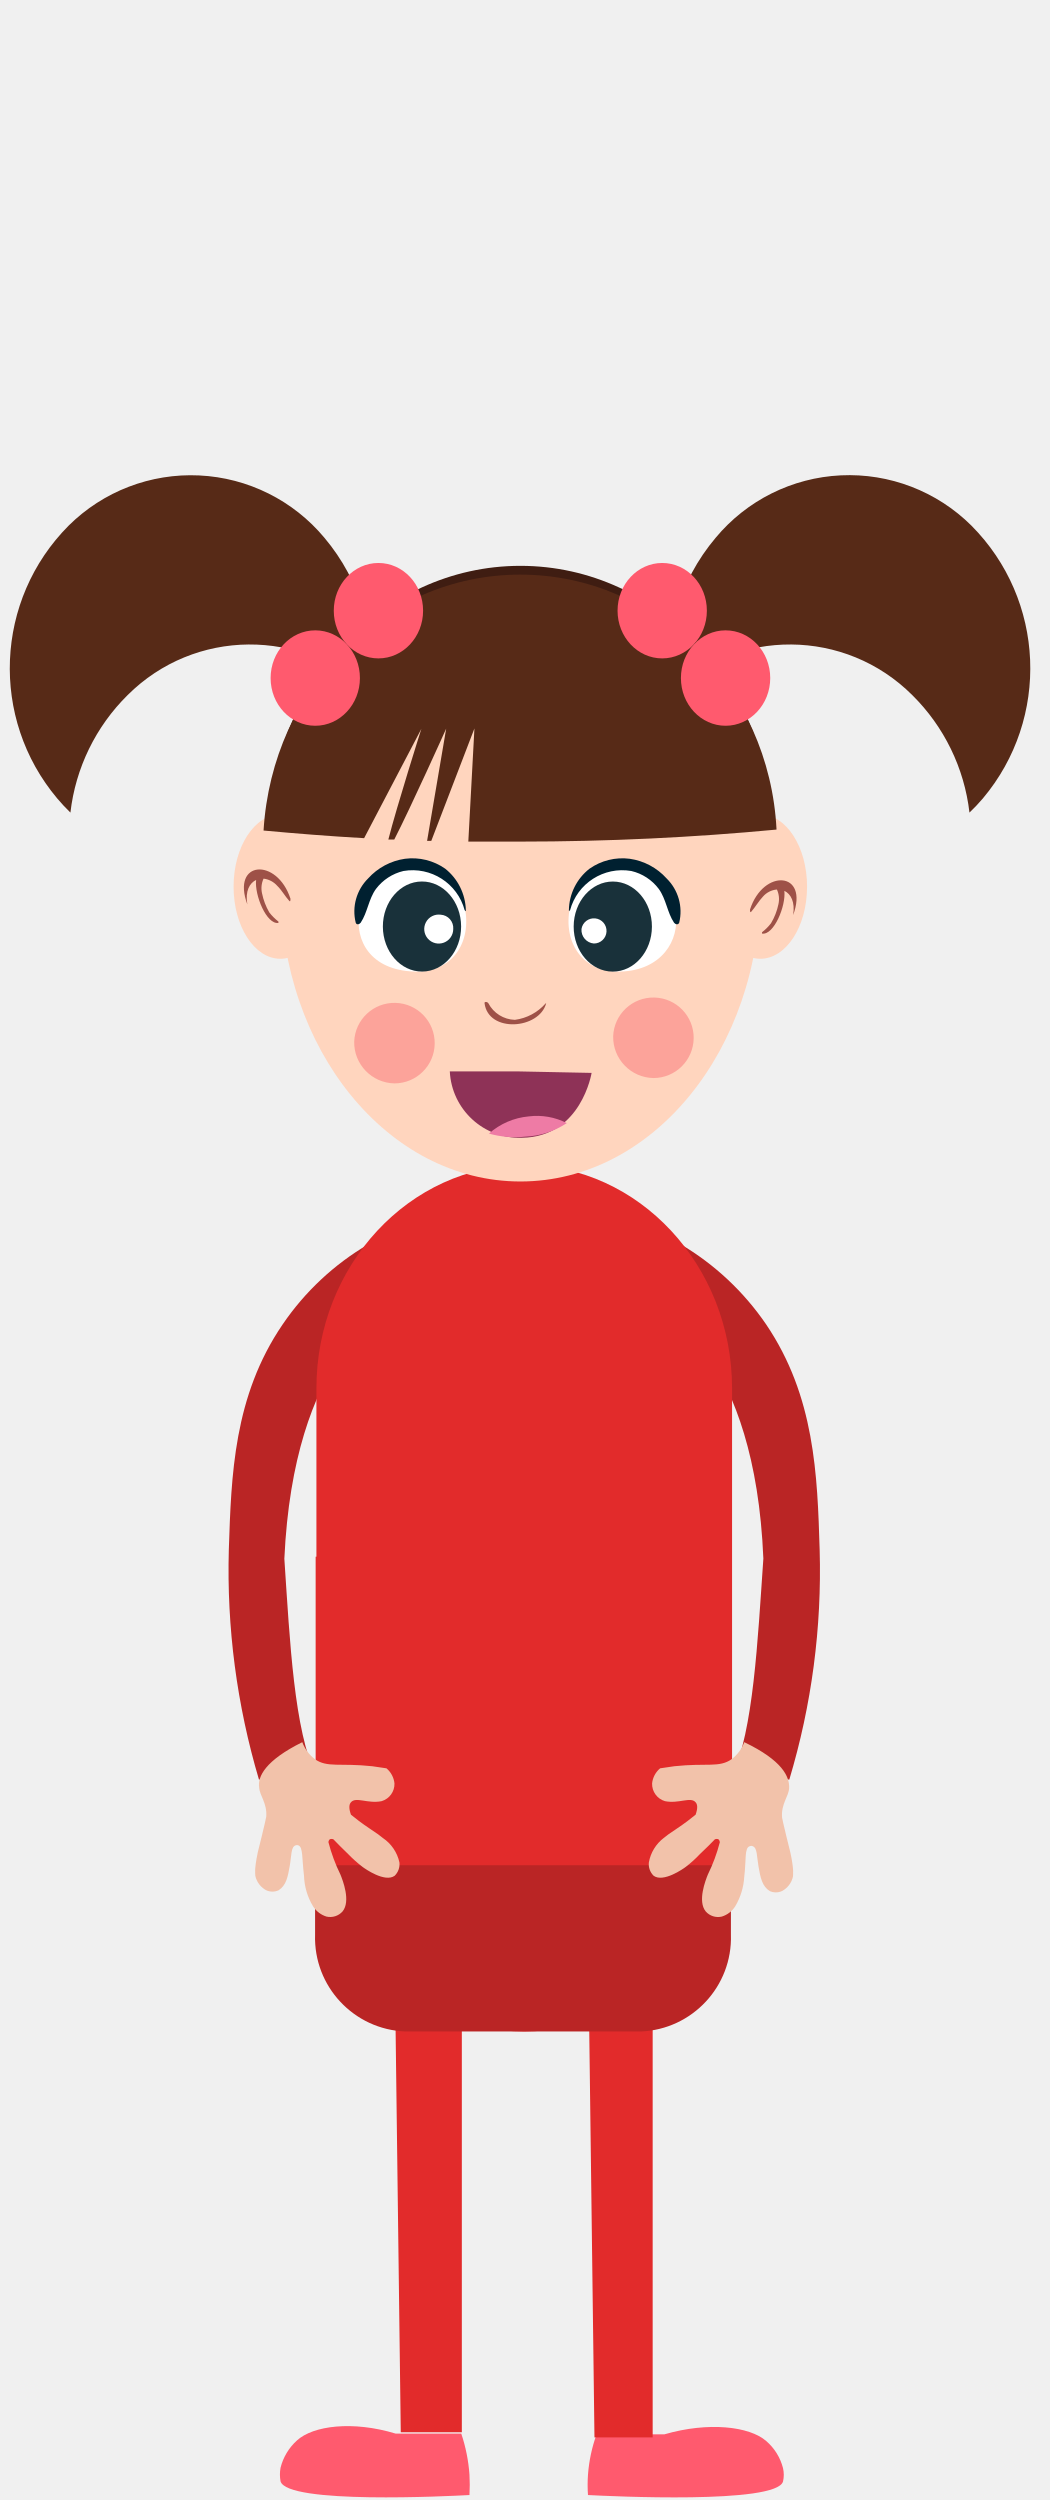
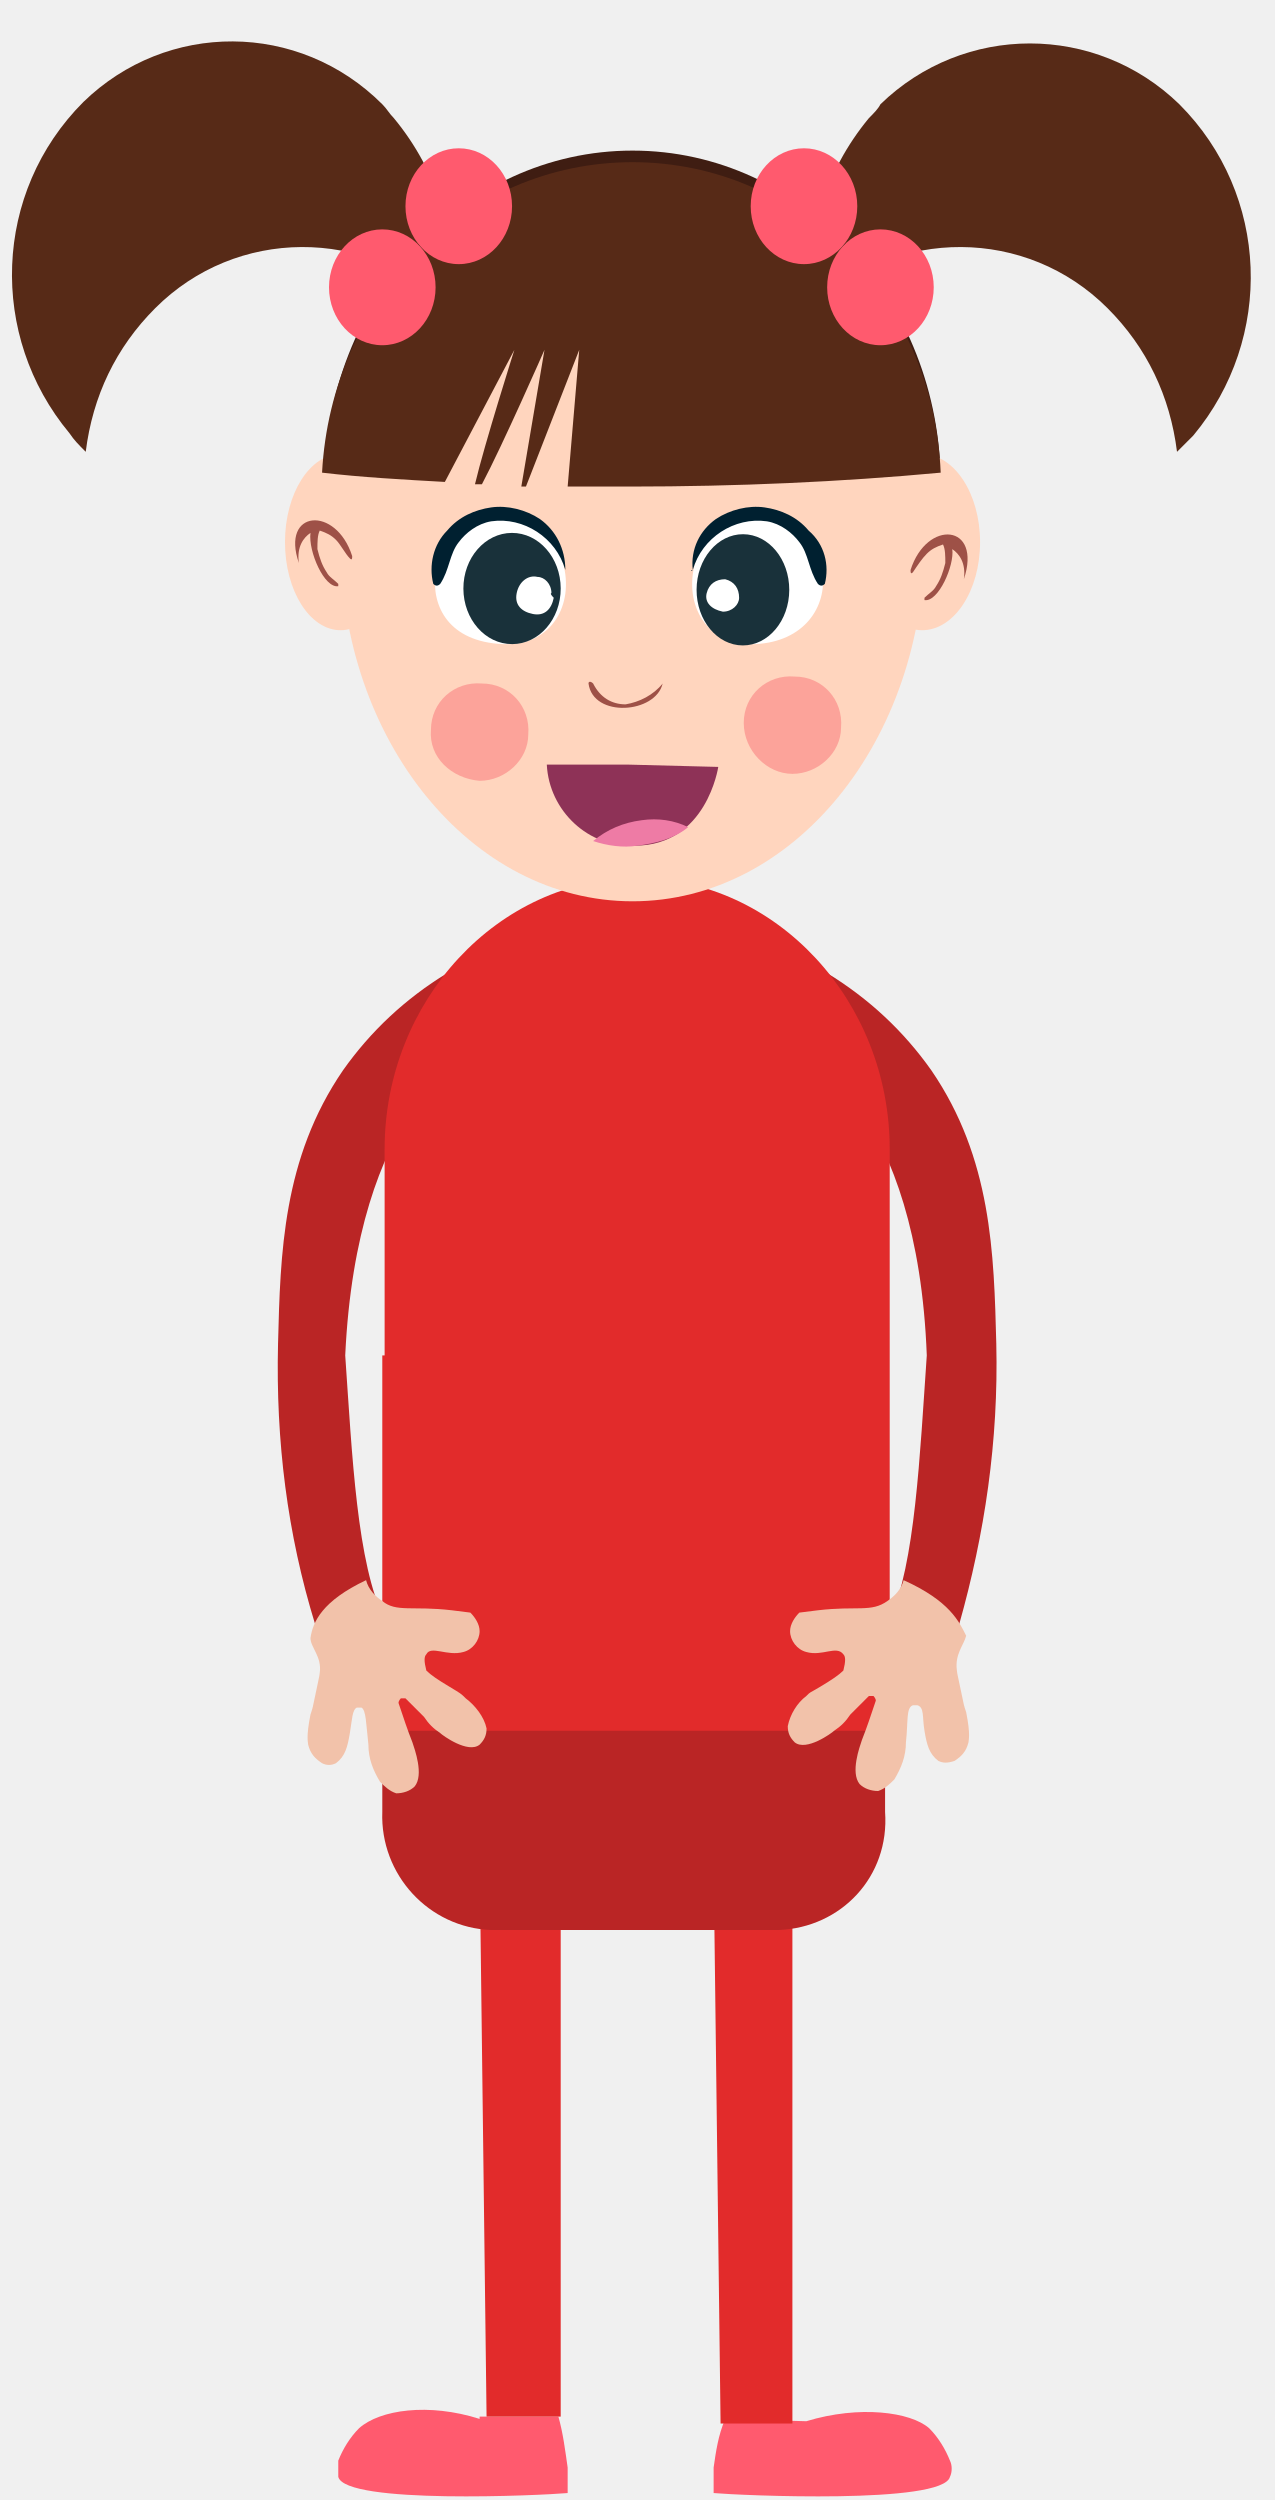
- <svg xmlns="http://www.w3.org/2000/svg" viewBox="0 0 55 131">
-   <defs>
-     <style>.cls-1{fill:#ba2525;}.cls-2{fill:#ff5a6e;}.cls-3{fill:#e22b2b;}.cls-4{fill:#f2c2aa;}.cls-5{fill:#572a17;}.cls-6{fill:#3f1d12;}.cls-7{fill:#ffd5be;}.cls-8{fill:#9e5147;}.cls-9{fill:#fca39a;}.cls-10{fill:#fff;}.cls-11{fill:#002030;}.cls-12{fill:#19313a;}.cls-13{fill:#8e3257;}.cls-14{fill:#ee7ba5;}</style>
-   </defs>
+ <svg xmlns="http://www.w3.org/2000/svg" version="1.1" id="Ebene_1" x="0px" y="0px" viewBox="0 0 55 107.9" style="enable-background:new 0 0 55 107.9;" xml:space="preserve">
+   <style type="text/css">
+ 	.st0{fill:#BA2525;}
+ 	.st1{fill:#FF5A6E;}
+ 	.st2{fill:#E22B2B;}
+ 	.st3{fill:#F2C2AA;}
+ 	.st4{fill:#572A17;}
+ 	.st5{fill:#3F1D12;}
+ 	.st6{fill:#FFD5BE;}
+ 	.st7{fill:#9E5147;}
+ 	.st8{fill:#FCA39A;}
+ 	.st9{fill:#FFFFFF;}
+ 	.st10{fill:#002030;}
+ 	.st11{fill:#19313A;}
+ 	.st12{fill:#8E3257;}
+ 	.st13{fill:#EE7BA5;}
+ </style>
  <g id="Flo">
-     <path class="cls-1" d="M13.57,93.25l3-.17c-1.16-2.41-1.38-7.06-1.67-11.4C15.39,71.07,20.11,68.5,21.19,68L19.3,65.2a14,14,0,0,0-4.49,4.2c-2.57,3.77-2.69,7.9-2.82,11.81A38.51,38.51,0,0,0,13.57,93.25Z" />
-     <path class="cls-1" d="M41.36,93.25l-3-.17C39.48,90.66,39.7,86,40,81.67c-.44-10.6-5.17-13.18-6.24-13.68l1.89-2.8a14.13,14.13,0,0,1,4.49,4.2c2.56,3.78,2.69,7.9,2.81,11.82A38,38,0,0,1,41.36,93.25Z" />
-     <path class="cls-2" d="M34.81,127.56c2.31-.67,4.46-.42,5.34.35a2.78,2.78,0,0,1,.88,1.42,1.54,1.54,0,0,1,0,.7c-.34,1.2-9.08.77-10.22.71a7.49,7.49,0,0,1,0-1.06,8,8,0,0,1,.45-2.12Z" />
-     <polygon class="cls-3" points="30.84 103.58 31.15 127.72 34.2 127.72 34.2 103.58 30.84 103.58" />
-     <path class="cls-2" d="M20.73,127.52c-2.24-.68-4.32-.42-5.17.36a2.87,2.87,0,0,0-.86,1.43,2,2,0,0,0,0,.71c.34,1.21,8.79.78,9.9.72a9.54,9.54,0,0,0,0-1.07,8.68,8.68,0,0,0-.43-2.15Z" />
-     <polygon class="cls-3" points="20.69 103.31 21 127.45 24.2 127.45 24.2 103.31 20.69 103.31" />
-     <path class="cls-3" d="M27.47,106.45h0c6,0,10.89-5.26,10.89-11.7v-22c0-6.44-4.9-11.7-10.89-11.7h0c-6,0-10.89,5.26-10.89,11.7v22C16.58,101.19,21.48,106.45,27.47,106.45Z" />
-     <path class="cls-1" d="M33.58,106.45H21.24a4.92,4.92,0,0,1-4.73-5.07V96.9a4.92,4.92,0,0,1,4.73-5.07H33.58A4.92,4.92,0,0,1,38.3,96.9v4.48A4.92,4.92,0,0,1,33.58,106.45Z" />
-     <rect class="cls-3" x="16.54" y="81.57" width="21.78" height="16.17" />
-     <path class="cls-4" d="M39,91.29a2,2,0,0,1-.66.89c-.65.46-1.31.19-3,.37l-.75.11a1.19,1.19,0,0,0-.42.79.94.94,0,0,0,.67.93c.73.15,1.35-.25,1.61.06.09.1.13.28,0,.65-.22.18-.55.44-1,.74s-.47.32-.67.48A2.07,2.07,0,0,0,34,97.59a.85.85,0,0,0,.25.7c.51.37,1.56-.37,1.69-.47a6.05,6.05,0,0,0,.73-.66c.34-.32.61-.59.79-.78a.24.24,0,0,1,.19,0,.23.23,0,0,1,.07.15,8.9,8.9,0,0,1-.63,1.7c-.12.3-.55,1.39-.11,1.93a.86.86,0,0,0,.84.27,1.28,1.28,0,0,0,.7-.53A3.41,3.41,0,0,0,39,98.33c.11-.91,0-1.5.29-1.59a.19.19,0,0,1,.15,0c.25.09.21.53.31,1.09s.18,1,.58,1.26a.78.78,0,0,0,.65,0,1.13,1.13,0,0,0,.57-.75c0-.1.07-.3-.13-1.25-.06-.26-.08-.32-.21-.85s-.22-.93-.23-1c-.06-.71.35-1.11.37-1.54C41.38,93.1,41,92.25,39,91.29Z" />
-     <path class="cls-4" d="M15.84,91.29a2,2,0,0,0,.66.89c.65.46,1.31.19,3,.37l.75.11a1.19,1.19,0,0,1,.42.79.94.94,0,0,1-.67.93c-.73.15-1.35-.25-1.61.06-.09.1-.13.28,0,.65.22.18.55.44,1,.74s.47.32.67.48a2.07,2.07,0,0,1,.87,1.28.85.85,0,0,1-.25.7c-.51.37-1.56-.37-1.69-.47a6.75,6.75,0,0,1-.74-.66c-.33-.32-.6-.59-.78-.78a.24.24,0,0,0-.19,0,.23.23,0,0,0-.07.15,8.9,8.9,0,0,0,.63,1.7c.12.3.55,1.39.11,1.93a.87.87,0,0,1-.84.27,1.28,1.28,0,0,1-.7-.53,3.29,3.29,0,0,1-.48-1.61c-.11-.91-.05-1.5-.29-1.59a.21.21,0,0,0-.16,0c-.24.09-.2.53-.3,1.09s-.18,1-.58,1.26a.78.78,0,0,1-.65,0,1.13,1.13,0,0,1-.57-.75c0-.1-.07-.3.13-1.25.06-.26.08-.32.21-.85s.22-.93.23-1c.06-.71-.35-1.11-.37-1.54C13.49,93.1,13.9,92.25,15.84,91.29Z" />
-     <path class="cls-5" d="M17,28.18a10.57,10.57,0,0,1,2.4,8.14,9.07,9.07,0,0,0-12.71.1,10.31,10.31,0,0,0-3,6.16A10,10,0,0,1,3,41.84a10.6,10.6,0,0,1,.6-14.3A9.1,9.1,0,0,1,17,28.18Z" />
-     <path class="cls-5" d="M37.5,28.18a10.57,10.57,0,0,0-2.41,8.14,9.07,9.07,0,0,1,12.71.1,10.33,10.33,0,0,1,3,6.16,9.85,9.85,0,0,0,.7-.74,10.6,10.6,0,0,0-.6-14.3A9.09,9.09,0,0,0,37.5,28.18Z" />
-     <ellipse class="cls-6" cx="27.27" cy="44.03" rx="13.26" ry="14.38" />
-     <ellipse class="cls-7" cx="27.27" cy="46.46" rx="12.57" ry="15.45" />
-     <ellipse class="cls-7" cx="14.69" cy="46.46" rx="2.45" ry="3.78" />
-     <ellipse class="cls-7" cx="39.84" cy="46.46" rx="2.45" ry="3.78" />
-     <path class="cls-5" d="M27.26,30.11c-7.18,0-13,5.94-13.45,13.41,1.73.16,3.49.3,5.27.4l3-5.73s-1.3,4.1-1.73,5.8h.31c.87-1.69,2.72-5.81,2.72-5.81l-1,5.88h.22l2.26-5.89-.32,5.93q1.35,0,2.7,0c4.62,0,9.12-.22,13.45-.63C40.32,36.05,34.45,30.11,27.26,30.11Z" />
-     <path class="cls-8" d="M39.3,47.66c0,.06,0,.18.06.12.22-.25.4-.57.62-.8a1.09,1.09,0,0,1,.73-.37,1.2,1.2,0,0,1,.08.77,3.21,3.21,0,0,1-.39,1,2.61,2.61,0,0,1-.47.47s0,.07,0,.07c.62.1,1.26-1.45,1.17-2.24.34.16.57.58.46,1.27,0,0,0,0,0,0C42.41,45.66,40,45.49,39.3,47.66Z" />
-     <path class="cls-8" d="M15.22,47.09c0,.07,0,.18-.06.12-.22-.24-.4-.57-.63-.79a1.14,1.14,0,0,0-.72-.38,1.21,1.21,0,0,0-.08.77,3.34,3.34,0,0,0,.38,1,2.72,2.72,0,0,0,.48.48s0,.07,0,.07c-.62.1-1.26-1.46-1.17-2.25-.34.16-.58.58-.46,1.28,0,0,0,0,0,0C12.11,45.09,14.51,44.92,15.22,47.09Z" />
-     <ellipse class="cls-2" cx="34.7" cy="32" rx="2.34" ry="2.5" />
-     <ellipse class="cls-2" cx="38.02" cy="35.53" rx="2.34" ry="2.5" />
-     <ellipse class="cls-2" cx="19.83" cy="32" rx="2.34" ry="2.5" />
-     <ellipse class="cls-2" cx="16.52" cy="35.53" rx="2.34" ry="2.5" />
-     <path class="cls-9" d="M18.56,54.58a2.11,2.11,0,1,1,2.11,2.19A2.15,2.15,0,0,1,18.56,54.58Z" />
-     <path class="cls-9" d="M32.13,54.3a2.11,2.11,0,1,1,2.11,2.19A2.15,2.15,0,0,1,32.13,54.3Z" />
-     <path class="cls-8" d="M28.59,52.58a2.59,2.59,0,0,1-1.61.86,1.62,1.62,0,0,1-1.39-.87c-.06-.09-.22-.09-.2,0,.2,1.57,2.87,1.37,3.23,0,0,0,0-.06,0,0Z" />
-     <path class="cls-10" d="M32.56,45.27a2.8,2.8,0,0,0-2.65,2.1c-.48,1.83.49,3.61,2.62,3.54s3.1-1.63,2.87-3.08A2.76,2.76,0,0,0,32.56,45.27Z" />
-     <path class="cls-11" d="M29.87,47.7a2.83,2.83,0,0,1,3.21-2.06,2.51,2.51,0,0,1,1.44.94c.39.54.44,1.23.8,1.77.06.08.21.14.27,0a2.44,2.44,0,0,0-.66-2.32A3.21,3.21,0,0,0,33,45a3,3,0,0,0-2.11.52,2.81,2.81,0,0,0-1.08,2.17c0,.06,0,.09.05,0Z" />
-     <ellipse class="cls-12" cx="32.11" cy="48.55" rx="2.36" ry="2.05" transform="translate(-16.54 80.51) rotate(-89.82)" />
-     <path class="cls-10" d="M30.47,48.68a.66.66,0,1,1,.65.76A.71.71,0,0,1,30.47,48.68Z" />
-     <path class="cls-10" d="M21.66,45.27a2.8,2.8,0,0,1,2.65,2.1c.48,1.83-.48,3.61-2.61,3.54-2.29-.08-3.11-1.63-2.87-3.08A2.75,2.75,0,0,1,21.66,45.27Z" />
-     <path class="cls-11" d="M24.35,47.7a2.83,2.83,0,0,0-3.21-2.06,2.54,2.54,0,0,0-1.44.94c-.39.54-.44,1.23-.8,1.77-.06.08-.21.14-.26,0a2.44,2.44,0,0,1,.65-2.32A3.21,3.21,0,0,1,21.22,45a3,3,0,0,1,2.11.52,2.87,2.87,0,0,1,1.08,2.17c0,.06,0,.09-.06,0Z" />
-     <ellipse class="cls-12" cx="22.11" cy="48.55" rx="2.05" ry="2.36" transform="translate(-0.15 0.07) rotate(-0.18)" />
-     <path class="cls-10" d="M23.75,48.68a.7.7,0,0,0-.66-.75.76.76,0,1,0,.66.75Z" />
-     <path class="cls-13" d="M31,56.22s-.54,3.36-3.65,3.4a3.66,3.66,0,0,1-3.78-3.48s.62,0,3.51,0Z" />
-     <path class="cls-14" d="M27.53,59.56a5,5,0,0,1-1.91-.16,3.63,3.63,0,0,1,2.08-.9,3.43,3.43,0,0,1,2,.35A4.24,4.24,0,0,1,27.53,59.56Z" />
+     <path class="st0" d="M13.6,70.1l3-0.2c-1.2-2.4-1.4-7.1-1.7-11.4c0.5-10.6,5.2-13.2,6.3-13.7l-1.9-2.8c-1.8,1.1-3.3,2.5-4.5,4.2   c-2.6,3.8-2.7,7.9-2.8,11.8C11.9,62.2,12.4,66.2,13.6,70.1z" />
+     <path class="st0" d="M41.4,70.1l-3-0.2c1.1-2.4,1.3-7.1,1.6-11.4c-0.4-10.6-5.2-13.2-6.2-13.7l1.9-2.8c1.8,1.1,3.3,2.5,4.5,4.2   c2.6,3.8,2.7,7.9,2.8,11.8C43.1,62.2,42.5,66.2,41.4,70.1z" />
+     <path class="st1" d="M34.8,104.5c2.3-0.7,4.5-0.4,5.3,0.3c0.4,0.4,0.7,0.9,0.9,1.4c0.1,0.2,0.1,0.5,0,0.7   c-0.3,1.2-9.1,0.8-10.2,0.7c0-0.4,0-0.7,0-1.1c0.1-0.7,0.2-1.4,0.5-2.1L34.8,104.5z" />
+     <polygon class="st2" points="30.8,80.5 31.1,104.6 34.2,104.6 34.2,80.5  " />
+     <path class="st1" d="M20.7,104.4c-2.2-0.7-4.3-0.4-5.2,0.4c-0.4,0.4-0.7,0.9-0.9,1.4c0,0.2,0,0.5,0,0.7c0.3,1.2,8.8,0.8,9.9,0.7   c0-0.4,0-0.7,0-1.1c-0.1-0.7-0.2-1.5-0.4-2.2H20.7z" />
+     <polygon class="st2" points="20.7,80.2 21,104.3 24.2,104.3 24.2,80.2  " />
+     <path class="st2" d="M27.5,83.3L27.5,83.3c6,0,10.9-5.3,10.9-11.7v-22c0-6.4-4.9-11.7-10.9-11.7l0,0c-6,0-10.9,5.3-10.9,11.7v22   C16.6,78.1,21.5,83.3,27.5,83.3z" />
+     <path class="st0" d="M33.6,83.3H21.2c-2.7-0.1-4.8-2.4-4.7-5.1v-4.5c-0.1-2.7,2-5,4.7-5.1h12.3c2.7,0.1,4.8,2.4,4.7,5.1v4.5   C38.4,81,36.3,83.2,33.6,83.3z" />
+     <rect x="16.5" y="58.5" class="st2" width="21.8" height="16.2" />
+     <path class="st3" d="M39,68.2c-0.1,0.4-0.4,0.7-0.7,0.9c-0.7,0.5-1.3,0.2-3,0.4l-0.8,0.1c-0.2,0.2-0.4,0.5-0.4,0.8   c0,0.4,0.3,0.8,0.7,0.9c0.7,0.2,1.3-0.3,1.6,0.1c0.1,0.1,0.1,0.3,0,0.7c-0.2,0.2-0.5,0.4-1,0.7S35,73,34.8,73.2   c-0.4,0.3-0.7,0.8-0.8,1.3c0,0.3,0.1,0.5,0.3,0.7c0.5,0.4,1.6-0.4,1.7-0.5c0.3-0.2,0.5-0.4,0.7-0.7c0.3-0.3,0.6-0.6,0.8-0.8   c0.1,0,0.1,0,0.2,0c0,0,0.1,0.1,0.1,0.2c-0.2,0.6-0.4,1.2-0.6,1.7c-0.1,0.3-0.5,1.4-0.1,1.9c0.2,0.2,0.5,0.3,0.8,0.3   c0.3-0.1,0.5-0.3,0.7-0.5c0.3-0.5,0.5-1,0.5-1.6c0.1-0.9,0-1.5,0.3-1.6c0,0,0.1,0,0.2,0c0.3,0.1,0.2,0.5,0.3,1.1s0.2,1,0.6,1.3   c0.2,0.1,0.4,0.1,0.7,0c0.3-0.2,0.5-0.4,0.6-0.8c0-0.1,0.1-0.3-0.1-1.3c-0.1-0.3-0.1-0.3-0.2-0.8s-0.2-0.9-0.2-1   c-0.1-0.7,0.3-1.1,0.4-1.5C41.4,70,41,69.1,39,68.2z" />
+     <path class="st3" d="M15.8,68.2c0.1,0.4,0.4,0.7,0.7,0.9c0.6,0.5,1.3,0.2,3,0.4l0.8,0.1c0.2,0.2,0.4,0.5,0.4,0.8   c0,0.4-0.3,0.8-0.7,0.9c-0.7,0.2-1.4-0.3-1.6,0.1c-0.1,0.1-0.1,0.3,0,0.7c0.2,0.2,0.5,0.4,1,0.7s0.5,0.3,0.7,0.5   c0.4,0.3,0.8,0.8,0.9,1.3c0,0.3-0.1,0.5-0.3,0.7c-0.5,0.4-1.6-0.4-1.7-0.5c-0.3-0.2-0.5-0.4-0.7-0.7c-0.3-0.3-0.6-0.6-0.8-0.8   c-0.1,0-0.1,0-0.2,0c0,0-0.1,0.1-0.1,0.2c0.2,0.6,0.4,1.2,0.6,1.7c0.1,0.3,0.5,1.4,0.1,1.9c-0.2,0.2-0.5,0.3-0.8,0.3   c-0.3-0.1-0.5-0.3-0.7-0.5c-0.3-0.5-0.5-1-0.5-1.6c-0.1-0.9-0.1-1.5-0.3-1.6c-0.1,0-0.1,0-0.2,0c-0.2,0.1-0.2,0.5-0.3,1.1   s-0.2,1-0.6,1.3c-0.2,0.1-0.4,0.1-0.6,0c-0.3-0.2-0.5-0.4-0.6-0.8c0-0.1-0.1-0.3,0.1-1.3c0.1-0.3,0.1-0.3,0.2-0.8s0.2-0.9,0.2-1   c0.1-0.7-0.4-1.1-0.4-1.5C13.5,70,13.9,69.1,15.8,68.2z" />
+     <path class="st4" d="M17,5.1c1.9,2.3,2.8,5.2,2.4,8.1c-3.6-3.4-9.2-3.4-12.7,0.1C5,15,4,17.1,3.7,19.5C3.4,19.2,3.2,19,3,18.7   C-0.5,14.5-0.3,8.3,3.6,4.4c3.6-3.5,9.3-3.5,12.9,0.1C16.7,4.7,16.8,4.9,17,5.1z" />
+     <path class="st4" d="M37.5,5.1c-1.9,2.3-2.8,5.2-2.4,8.1c3.6-3.4,9.2-3.4,12.7,0.1c1.7,1.7,2.7,3.8,3,6.2c0.2-0.2,0.5-0.5,0.7-0.7   c3.5-4.2,3.3-10.4-0.6-14.3c-3.6-3.5-9.3-3.5-12.9,0C37.9,4.7,37.7,4.9,37.5,5.1z" />
+     <ellipse class="st5" cx="27.3" cy="20.9" rx="13.3" ry="14.4" />
+     <ellipse class="st6" cx="27.3" cy="23.4" rx="12.6" ry="15.5" />
+     <ellipse class="st6" cx="14.7" cy="23.4" rx="2.4" ry="3.8" />
+     <ellipse class="st6" cx="39.8" cy="23.4" rx="2.5" ry="3.8" />
+     <path class="st4" d="M27.3,7c-7.2,0-13,5.9-13.4,13.4c1.7,0.2,3.5,0.3,5.3,0.4l3-5.7c0,0-1.3,4.1-1.7,5.8h0.3   c0.9-1.7,2.7-5.8,2.7-5.8l-1,5.9h0.2l2.3-5.9L24.5,21c0.9,0,1.8,0,2.7,0c4.6,0,9.1-0.2,13.4-0.6C40.3,12.9,34.5,7,27.3,7z" />
+     <path class="st7" d="M39.3,24.6c0,0.1,0,0.2,0.1,0.1c0.2-0.3,0.4-0.6,0.6-0.8c0.2-0.2,0.4-0.3,0.7-0.4c0.1,0.2,0.1,0.5,0.1,0.8   c-0.1,0.4-0.2,0.7-0.4,1c-0.1,0.2-0.3,0.3-0.5,0.5v0.1c0.6,0.1,1.3-1.5,1.2-2.2c0.3,0.2,0.6,0.6,0.5,1.3l0,0   C42.4,22.6,40,22.4,39.3,24.6z" />
+     <path class="st7" d="M15.2,24c0,0.1,0,0.2-0.1,0.1c-0.2-0.2-0.4-0.6-0.6-0.8c-0.2-0.2-0.4-0.3-0.7-0.4c-0.1,0.2-0.1,0.5-0.1,0.8   c0.1,0.4,0.2,0.7,0.4,1c0.1,0.2,0.3,0.3,0.5,0.5v0.1c-0.6,0.1-1.3-1.5-1.2-2.3c-0.3,0.2-0.6,0.6-0.5,1.3l0,0   C12.1,22,14.5,21.8,15.2,24z" />
+     <ellipse class="st1" cx="34.7" cy="8.9" rx="2.3" ry="2.5" />
+     <ellipse class="st1" cx="38" cy="12.4" rx="2.3" ry="2.5" />
+     <ellipse class="st1" cx="19.8" cy="8.9" rx="2.3" ry="2.5" />
+     <ellipse class="st1" cx="16.5" cy="12.4" rx="2.3" ry="2.5" />
+     <path class="st8" d="M18.6,31.5c0-1.2,1-2.1,2.2-2c1.2,0,2.1,1,2,2.2c0,1.1-1,2-2.1,2C19.5,33.6,18.5,32.7,18.6,31.5   C18.6,31.5,18.6,31.5,18.6,31.5z" />
+     <path class="st8" d="M32.1,31.2c0-1.2,1-2.1,2.2-2c1.2,0,2.1,1,2,2.2c0,1.1-1,2-2.1,2C33.1,33.4,32.1,32.4,32.1,31.2   C32.1,31.2,32.1,31.2,32.1,31.2z" />
+     <path class="st7" d="M28.6,29.5c-0.4,0.5-1,0.8-1.6,0.9c-0.6,0-1.1-0.3-1.4-0.9c-0.1-0.1-0.2-0.1-0.2,0   C25.6,31,28.3,30.8,28.6,29.5C28.6,29.5,28.6,29.4,28.6,29.5L28.6,29.5z" />
+     <path class="st9" d="M32.6,22.2c-1.3,0-2.3,0.9-2.6,2.1c-0.5,1.8,0.5,3.6,2.6,3.5s3.1-1.6,2.9-3.1C35.3,23.2,34,22.1,32.6,22.2z" />
+     <path class="st10" d="M29.9,24.6c0.4-1.4,1.8-2.3,3.2-2.1c0.6,0.1,1.1,0.5,1.4,0.9c0.4,0.5,0.4,1.2,0.8,1.8c0.1,0.1,0.2,0.1,0.3,0   c0.2-0.8,0-1.7-0.7-2.3c-0.5-0.6-1.2-0.9-1.9-1c-0.7-0.1-1.5,0.1-2.1,0.5C30.2,22.9,29.8,23.7,29.9,24.6   C29.8,24.6,29.8,24.7,29.9,24.6L29.9,24.6z" />
+     <ellipse transform="matrix(3.141593e-03 -1 1 3.141593e-03 6.5636 57.4768)" class="st11" cx="32.1" cy="25.4" rx="2.4" ry="2" />
+     <path class="st9" d="M30.5,25.6c0.1-0.4,0.4-0.6,0.8-0.6c0.4,0.1,0.6,0.4,0.6,0.8c0,0.3-0.3,0.6-0.7,0.6   C30.7,26.3,30.4,26,30.5,25.6z" />
+     <path class="st9" d="M21.7,22.2c1.3,0,2.3,0.9,2.6,2.1c0.5,1.8-0.5,3.6-2.6,3.5c-2.3-0.1-3.1-1.6-2.9-3.1   C18.9,23.2,20.2,22.1,21.7,22.2z" />
+     <path class="st10" d="M24.4,24.6c-0.4-1.4-1.8-2.3-3.2-2.1c-0.6,0.1-1.1,0.5-1.4,0.9c-0.4,0.5-0.4,1.2-0.8,1.8   c-0.1,0.1-0.2,0.1-0.3,0c-0.2-0.8,0-1.7,0.6-2.3c0.5-0.6,1.2-0.9,1.9-1c0.7-0.1,1.5,0.1,2.1,0.5C24,22.9,24.4,23.7,24.4,24.6   C24.4,24.6,24.4,24.7,24.4,24.6L24.4,24.6z" />
+     <ellipse transform="matrix(1 -3.141572e-03 3.141572e-03 1 -7.982543e-02 6.959365e-02)" class="st11" cx="22.1" cy="25.4" rx="2.1" ry="2.4" />
+     <path class="st9" d="M23.8,25.6c0-0.4-0.3-0.7-0.6-0.7c0,0,0,0,0,0c-0.4-0.1-0.8,0.2-0.9,0.7s0.2,0.8,0.7,0.9s0.8-0.2,0.9-0.7   C23.7,25.6,23.8,25.6,23.8,25.6z" />
+     <path class="st12" d="M31,33.1c0,0-0.5,3.4-3.6,3.4c-2,0.1-3.7-1.5-3.8-3.5c0,0,0.6,0,3.5,0L31,33.1z" />
+     <path class="st13" d="M27.5,36.5c-0.6,0.1-1.3,0-1.9-0.2c0.6-0.5,1.3-0.8,2.1-0.9c0.7-0.1,1.4,0,2,0.3   C29.1,36.2,28.3,36.4,27.5,36.5z" />
  </g>
</svg>
